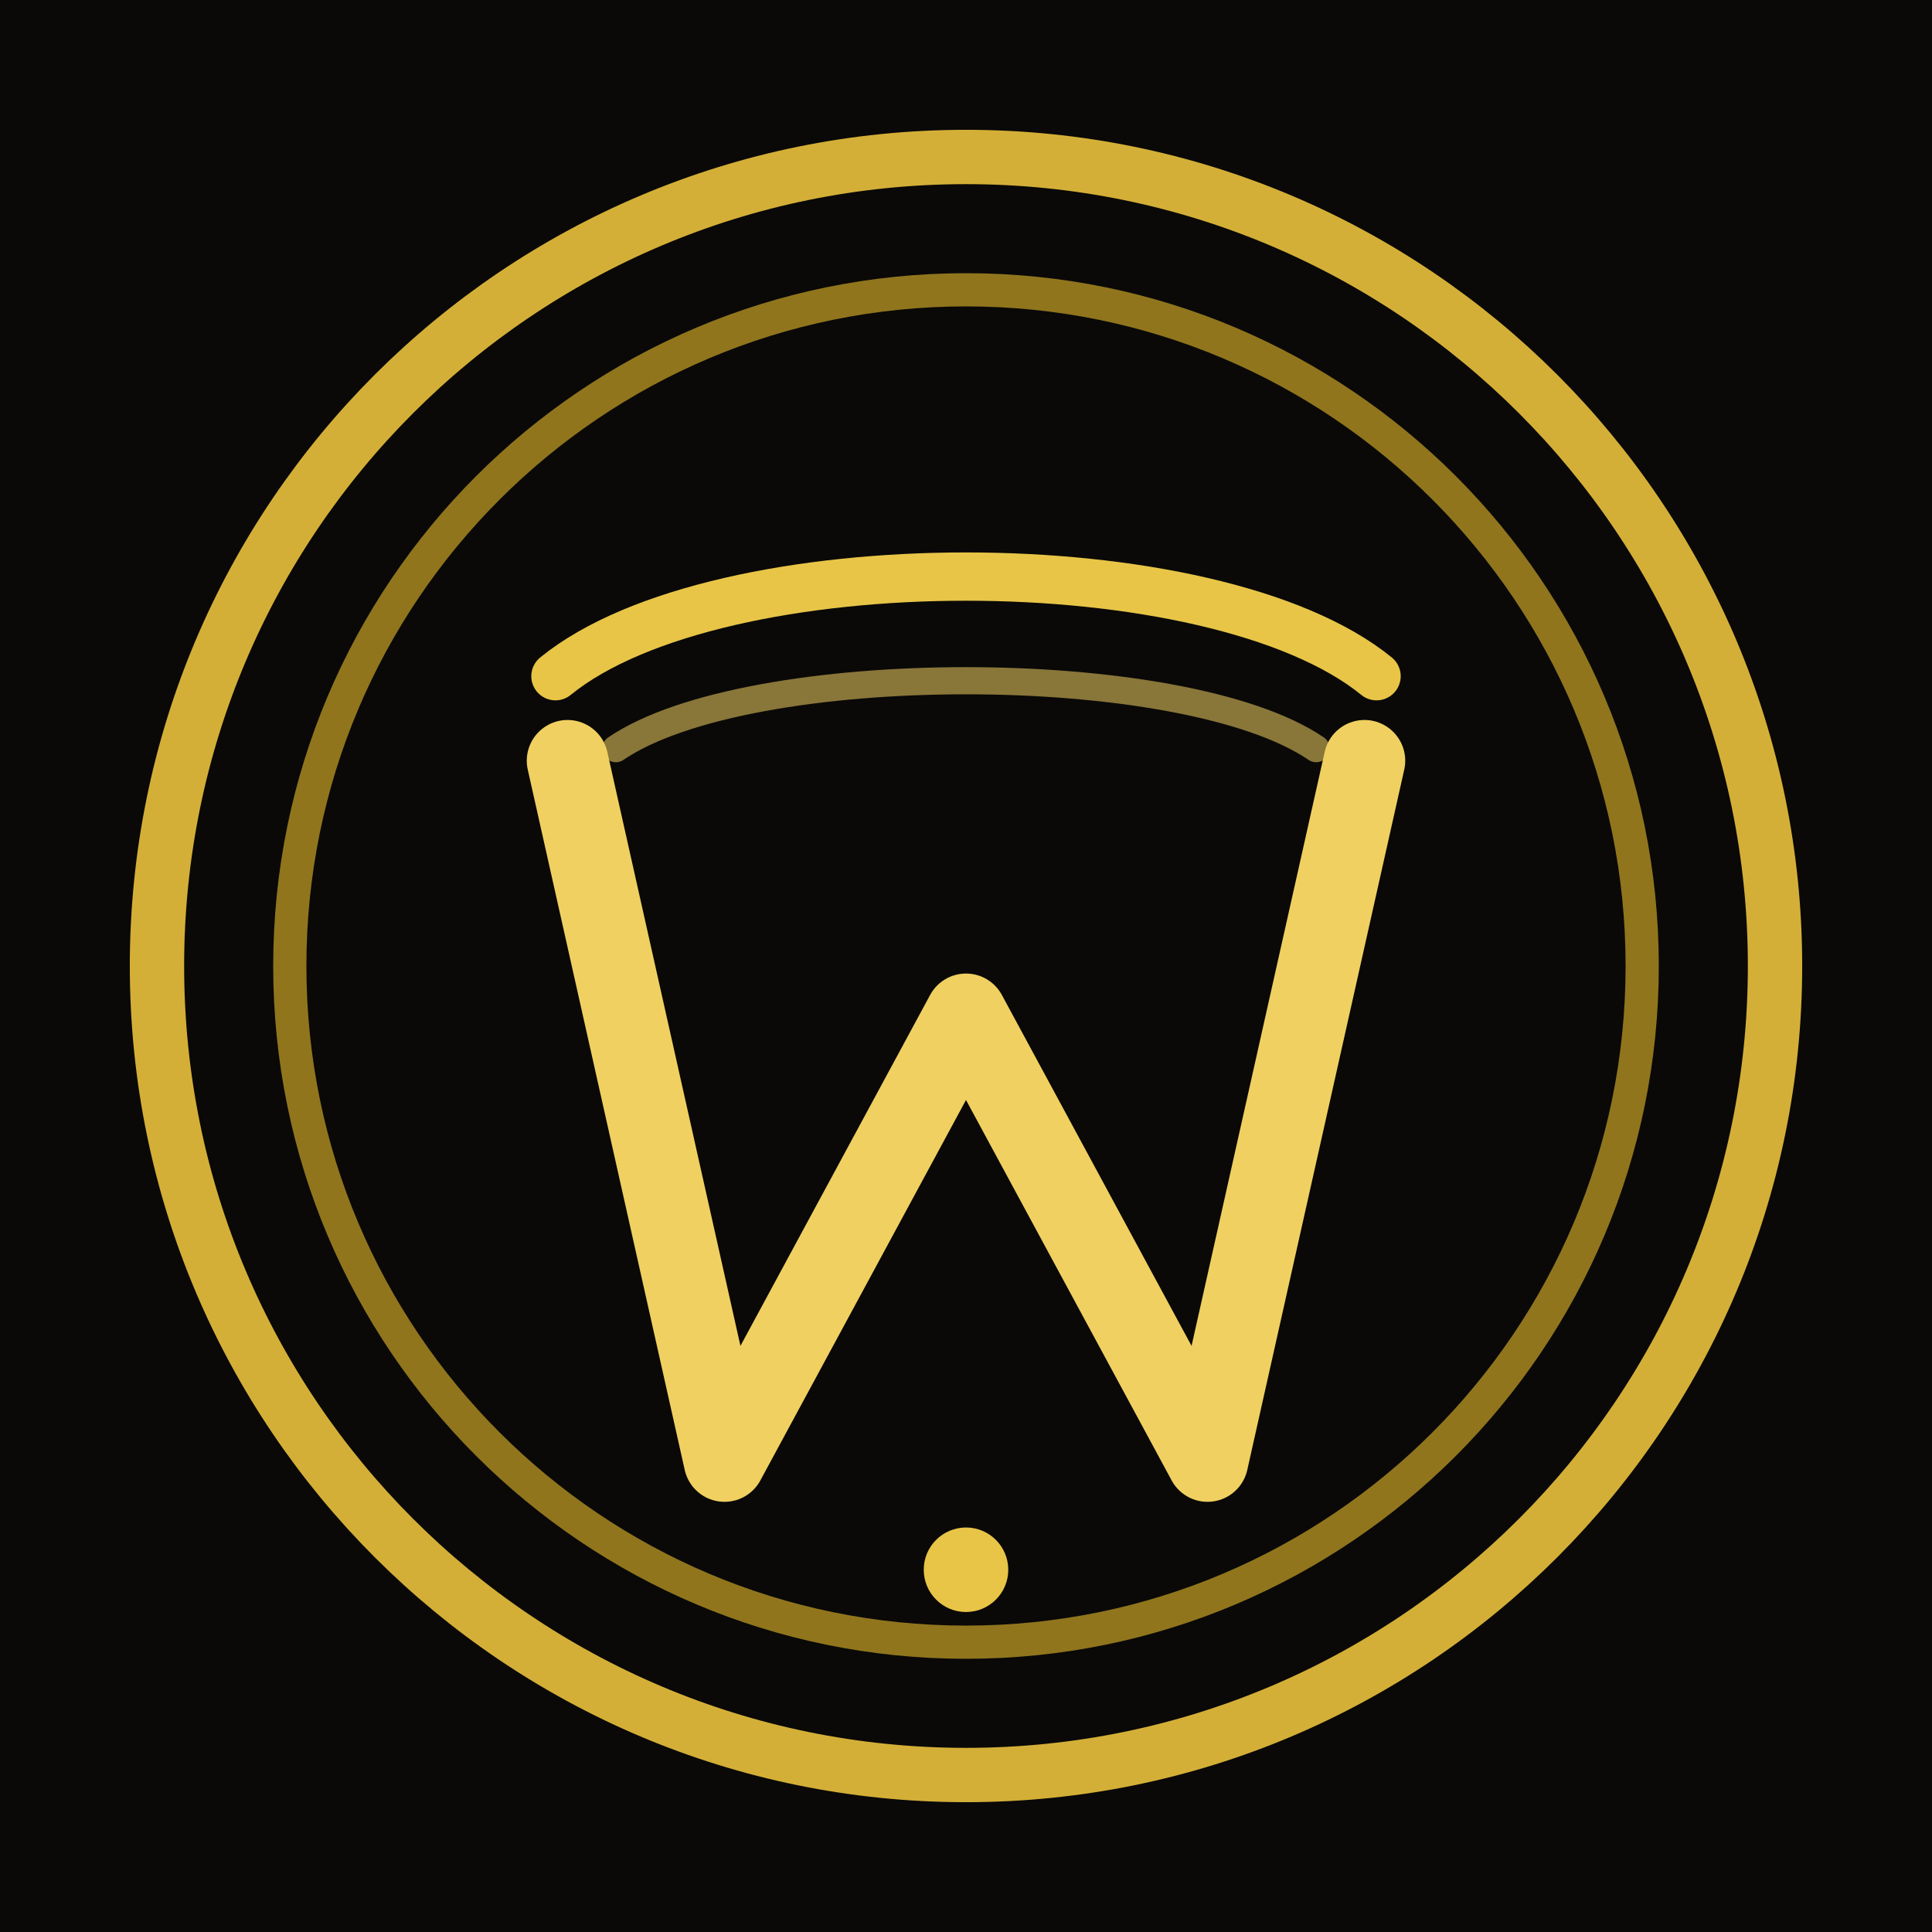
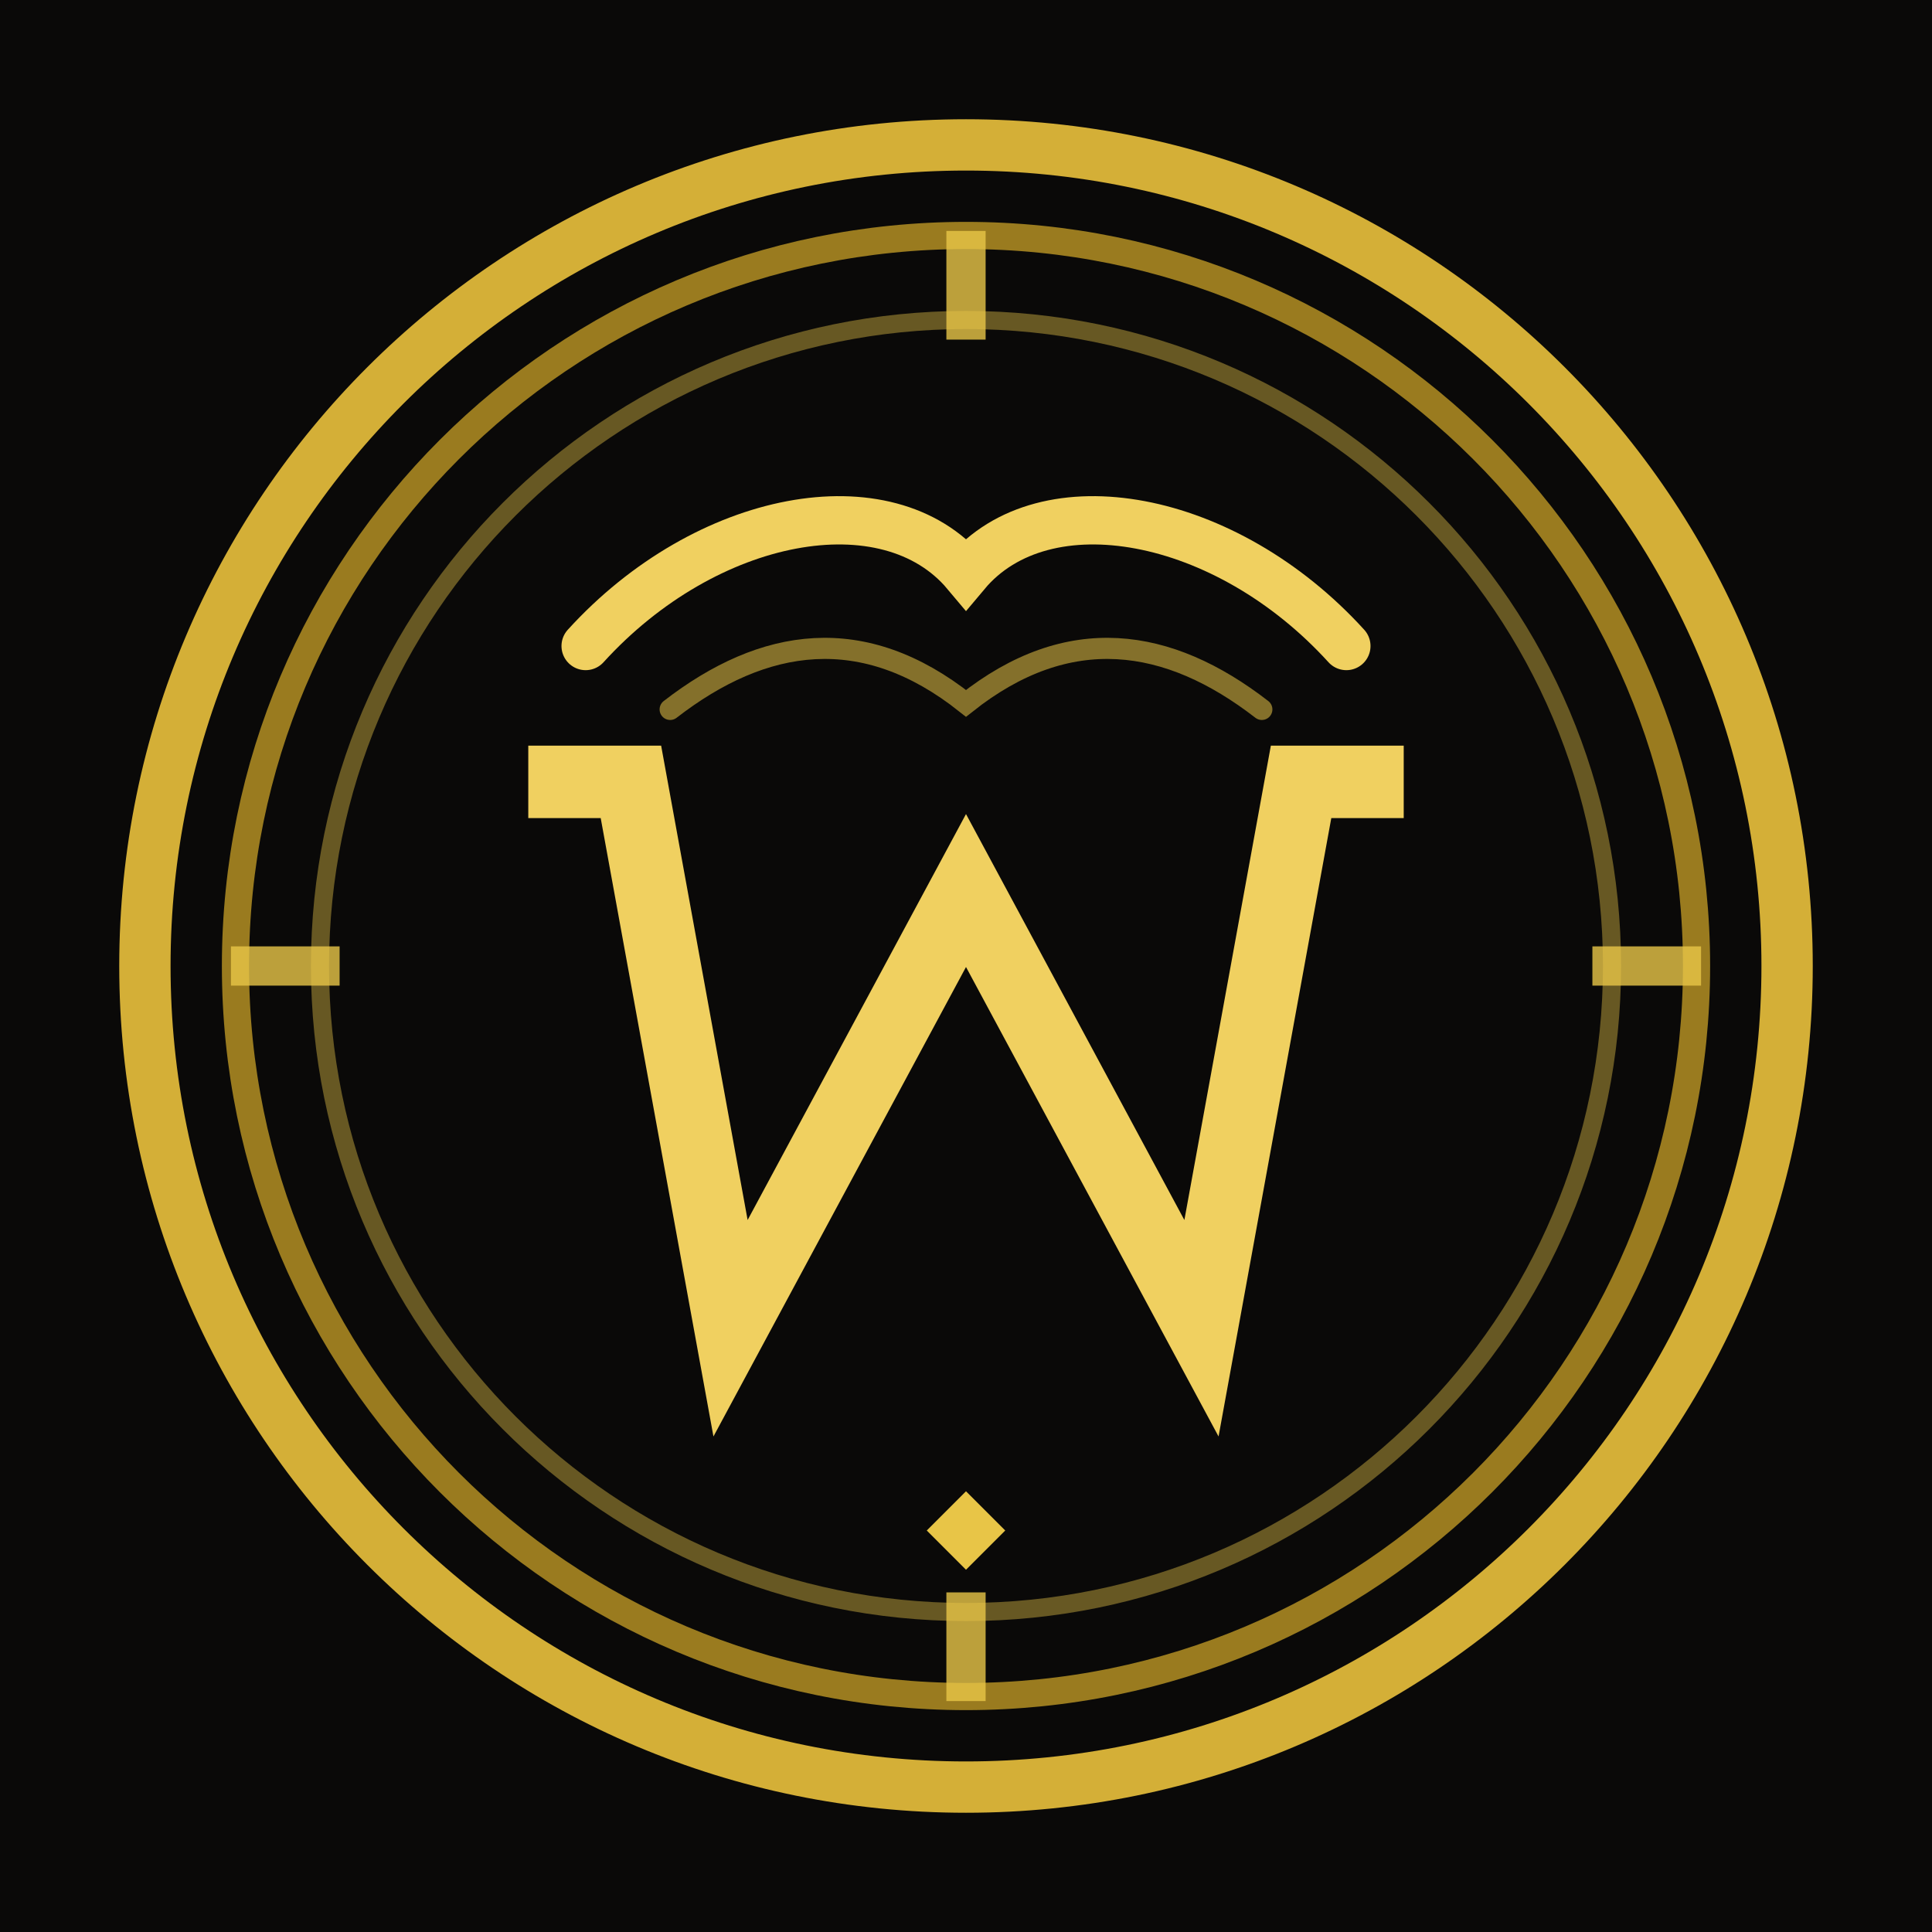
<svg xmlns="http://www.w3.org/2000/svg" viewBox="0 0 32 32" fill="none">
  <rect width="32" height="32" fill="#0a0908" />
-   <circle cx="16" cy="16" r="13.4" stroke="#d4af37" stroke-width="0.9" />
-   <circle cx="16" cy="16" r="11.2" stroke="#c9a227" stroke-width="0.55" opacity="0.7" />
-   <path d="M9.2 11.2c2.7-2.2 10.9-2.2 13.6 0" stroke="#e8c547" stroke-width="0.8" stroke-linecap="round" />
-   <path d="M10.2 12.4c2.2-1.5 9.4-1.5 11.6 0" stroke="#f0d060" stroke-width="0.45" stroke-linecap="round" opacity="0.55" />
-   <path d="M9.4 12.6 12 24.2 16 16.8 20 24.2 22.6 12.6" stroke="#f0d060" stroke-width="1.35" stroke-linecap="round" stroke-linejoin="round" />
-   <circle cx="16" cy="26" r="0.7" fill="#e8c547" />
+   <circle cx="16" cy="16" r="13.6" fill="#0a0908" stroke="#d4af37" stroke-width="0.85" />
+   <circle cx="16" cy="16" r="12.1" stroke="#c9a227" stroke-width="0.45" opacity="0.75" />
+   <circle cx="16" cy="16" r="10.7" stroke="#e8c547" stroke-width="0.3" opacity="0.42" />
+   <path d="M16 4.15v1.15M16 26.7v1.15M4.15 16h1.15M26.7 16h1.15" stroke="#e8c547" stroke-width="0.65" stroke-linecap="square" opacity="0.8" />
+   <path d="M9.7 10.7c2-2.2 5-2.75 6.3-1.2 1.3-1.55 4.3-1 6.3 1.2" stroke="#f0d060" stroke-width="0.8" stroke-linecap="round" />
+   <path d="M11.1 11.75c1.55-1.2 3.2-1.45 4.9-.1 1.7-1.35 3.35-1.1 4.9.1" stroke="#e8c547" stroke-width="0.35" stroke-linecap="round" opacity="0.55" />
+   <path d="M8.75 12.95h1.7l1.65 9.05L16 14.75l3.9 7.25 1.65-9.05h1.7" stroke="#f0d060" stroke-width="1.2" stroke-linecap="butt" stroke-linejoin="miter" />
+   <path d="M16 24.7l0.65 0.65-0.65 0.65-0.65-0.65z" fill="#e8c547" />
</svg>
